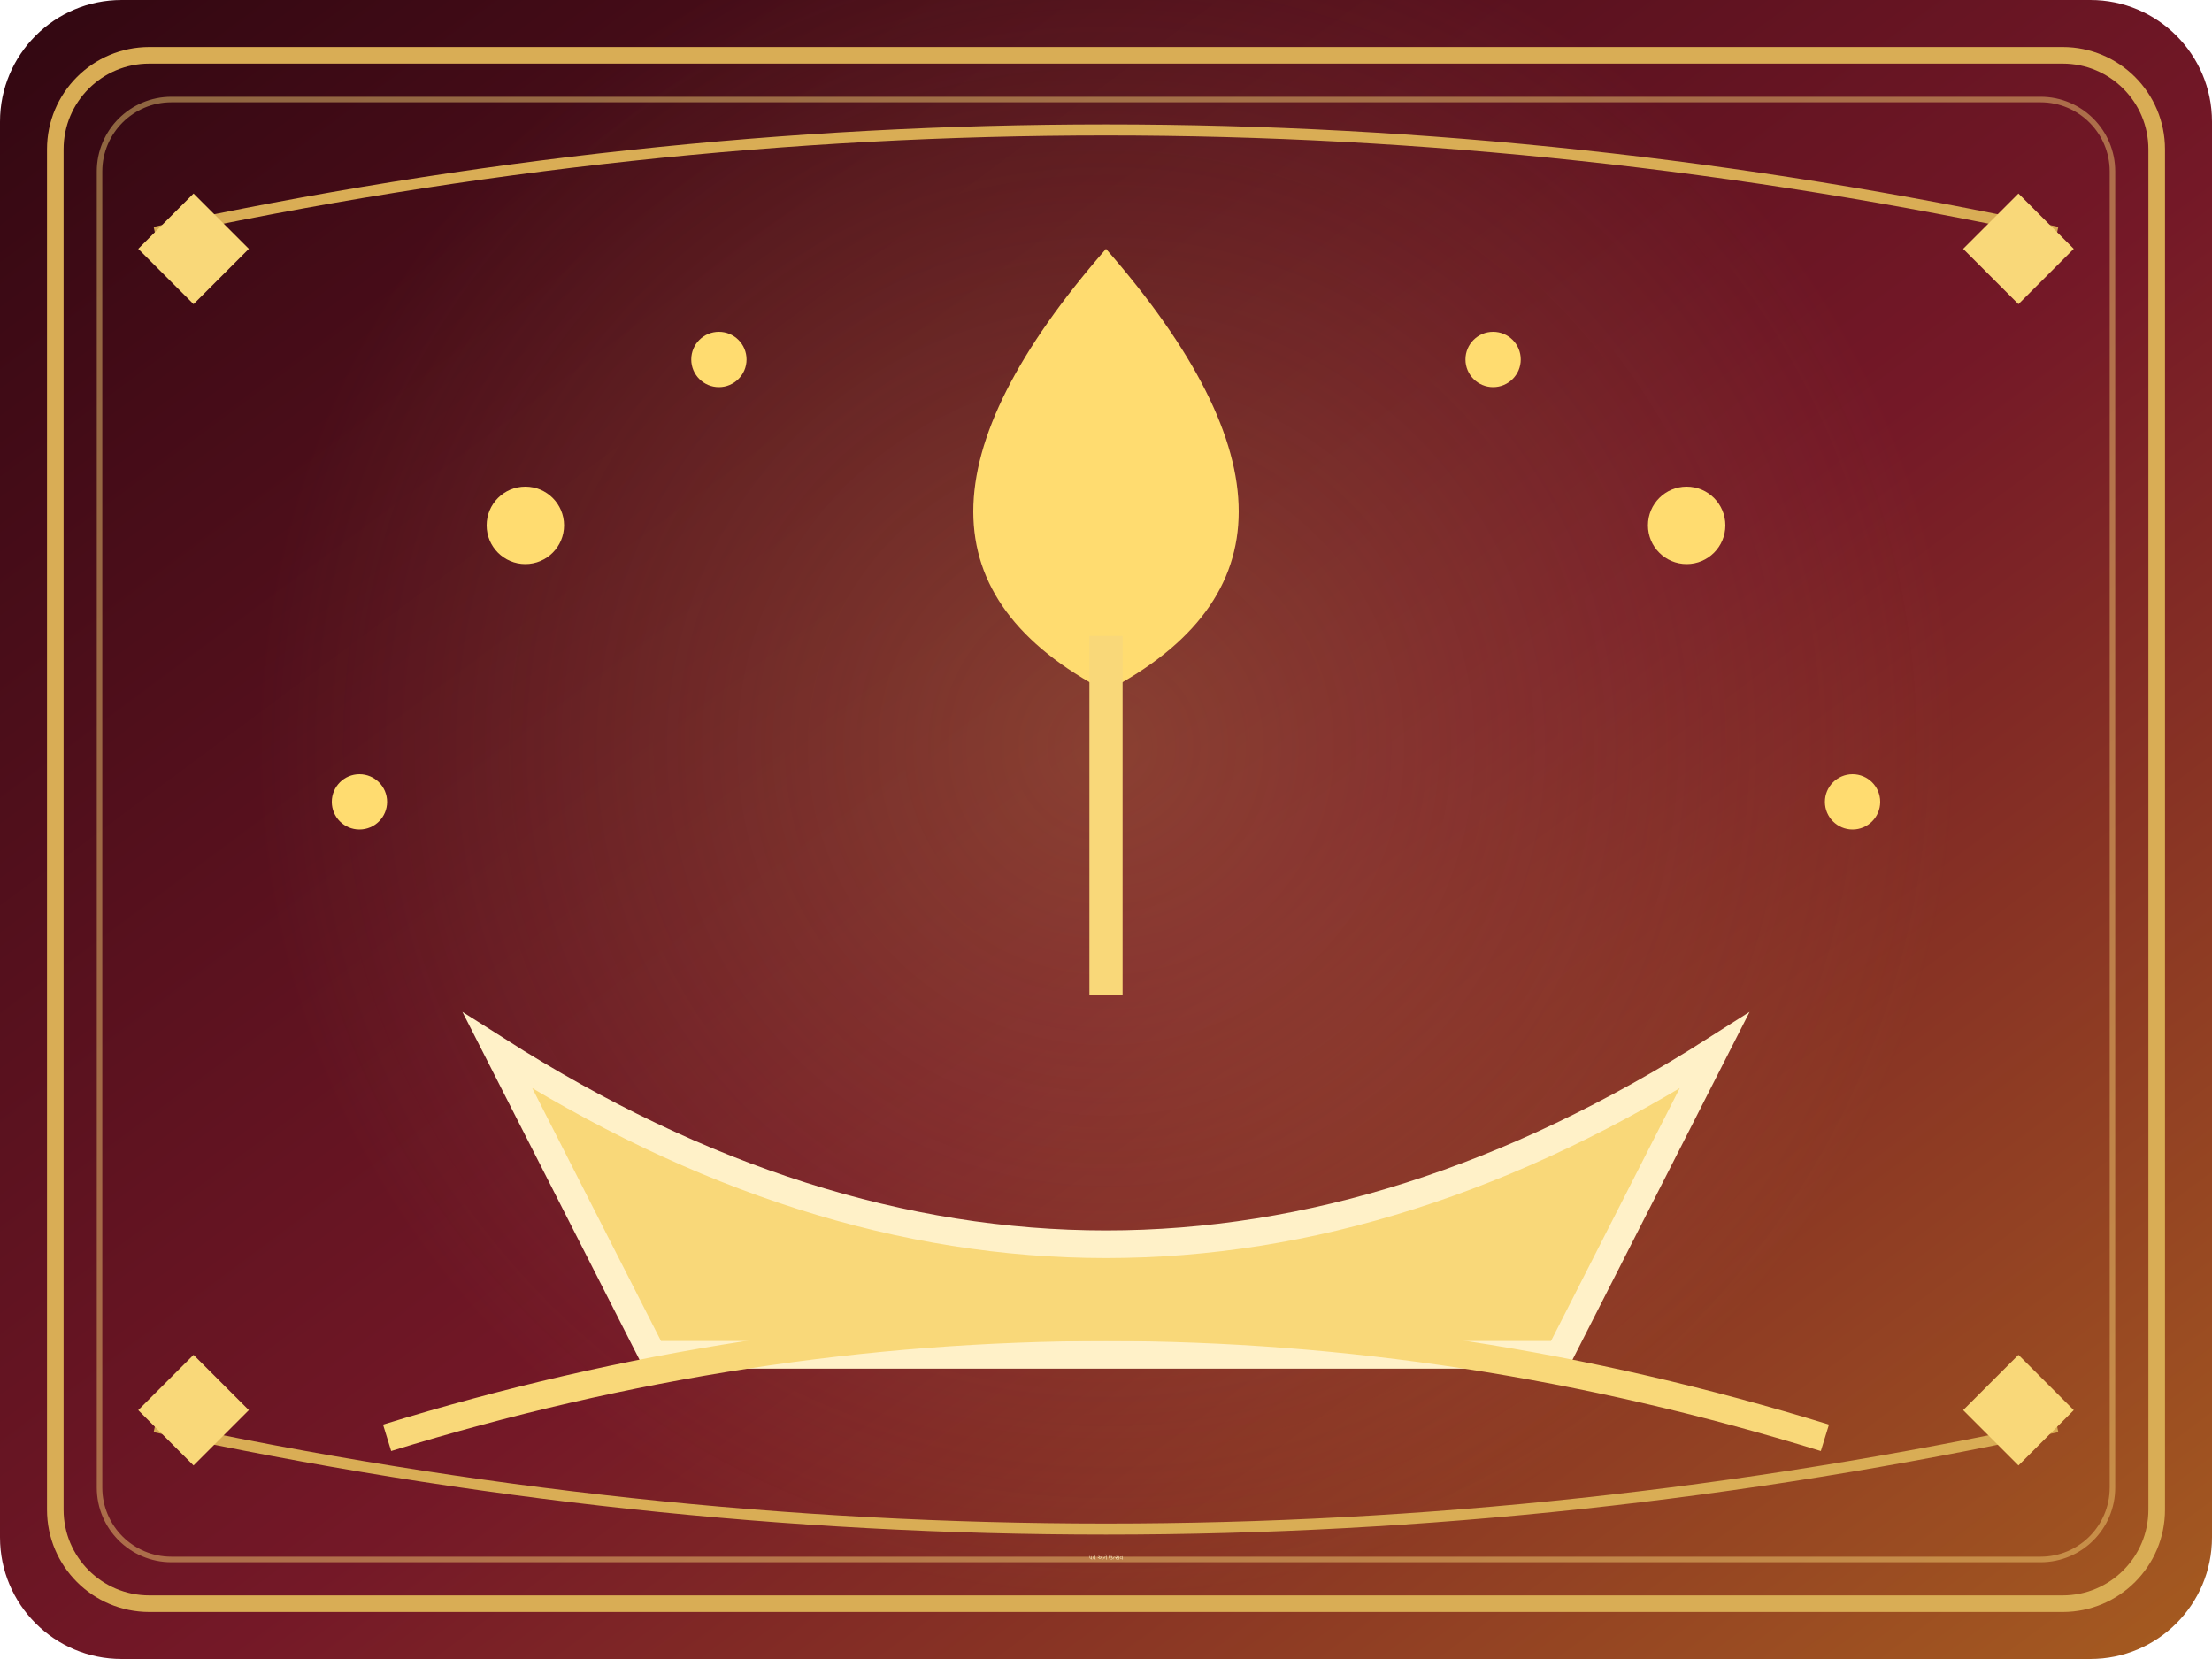
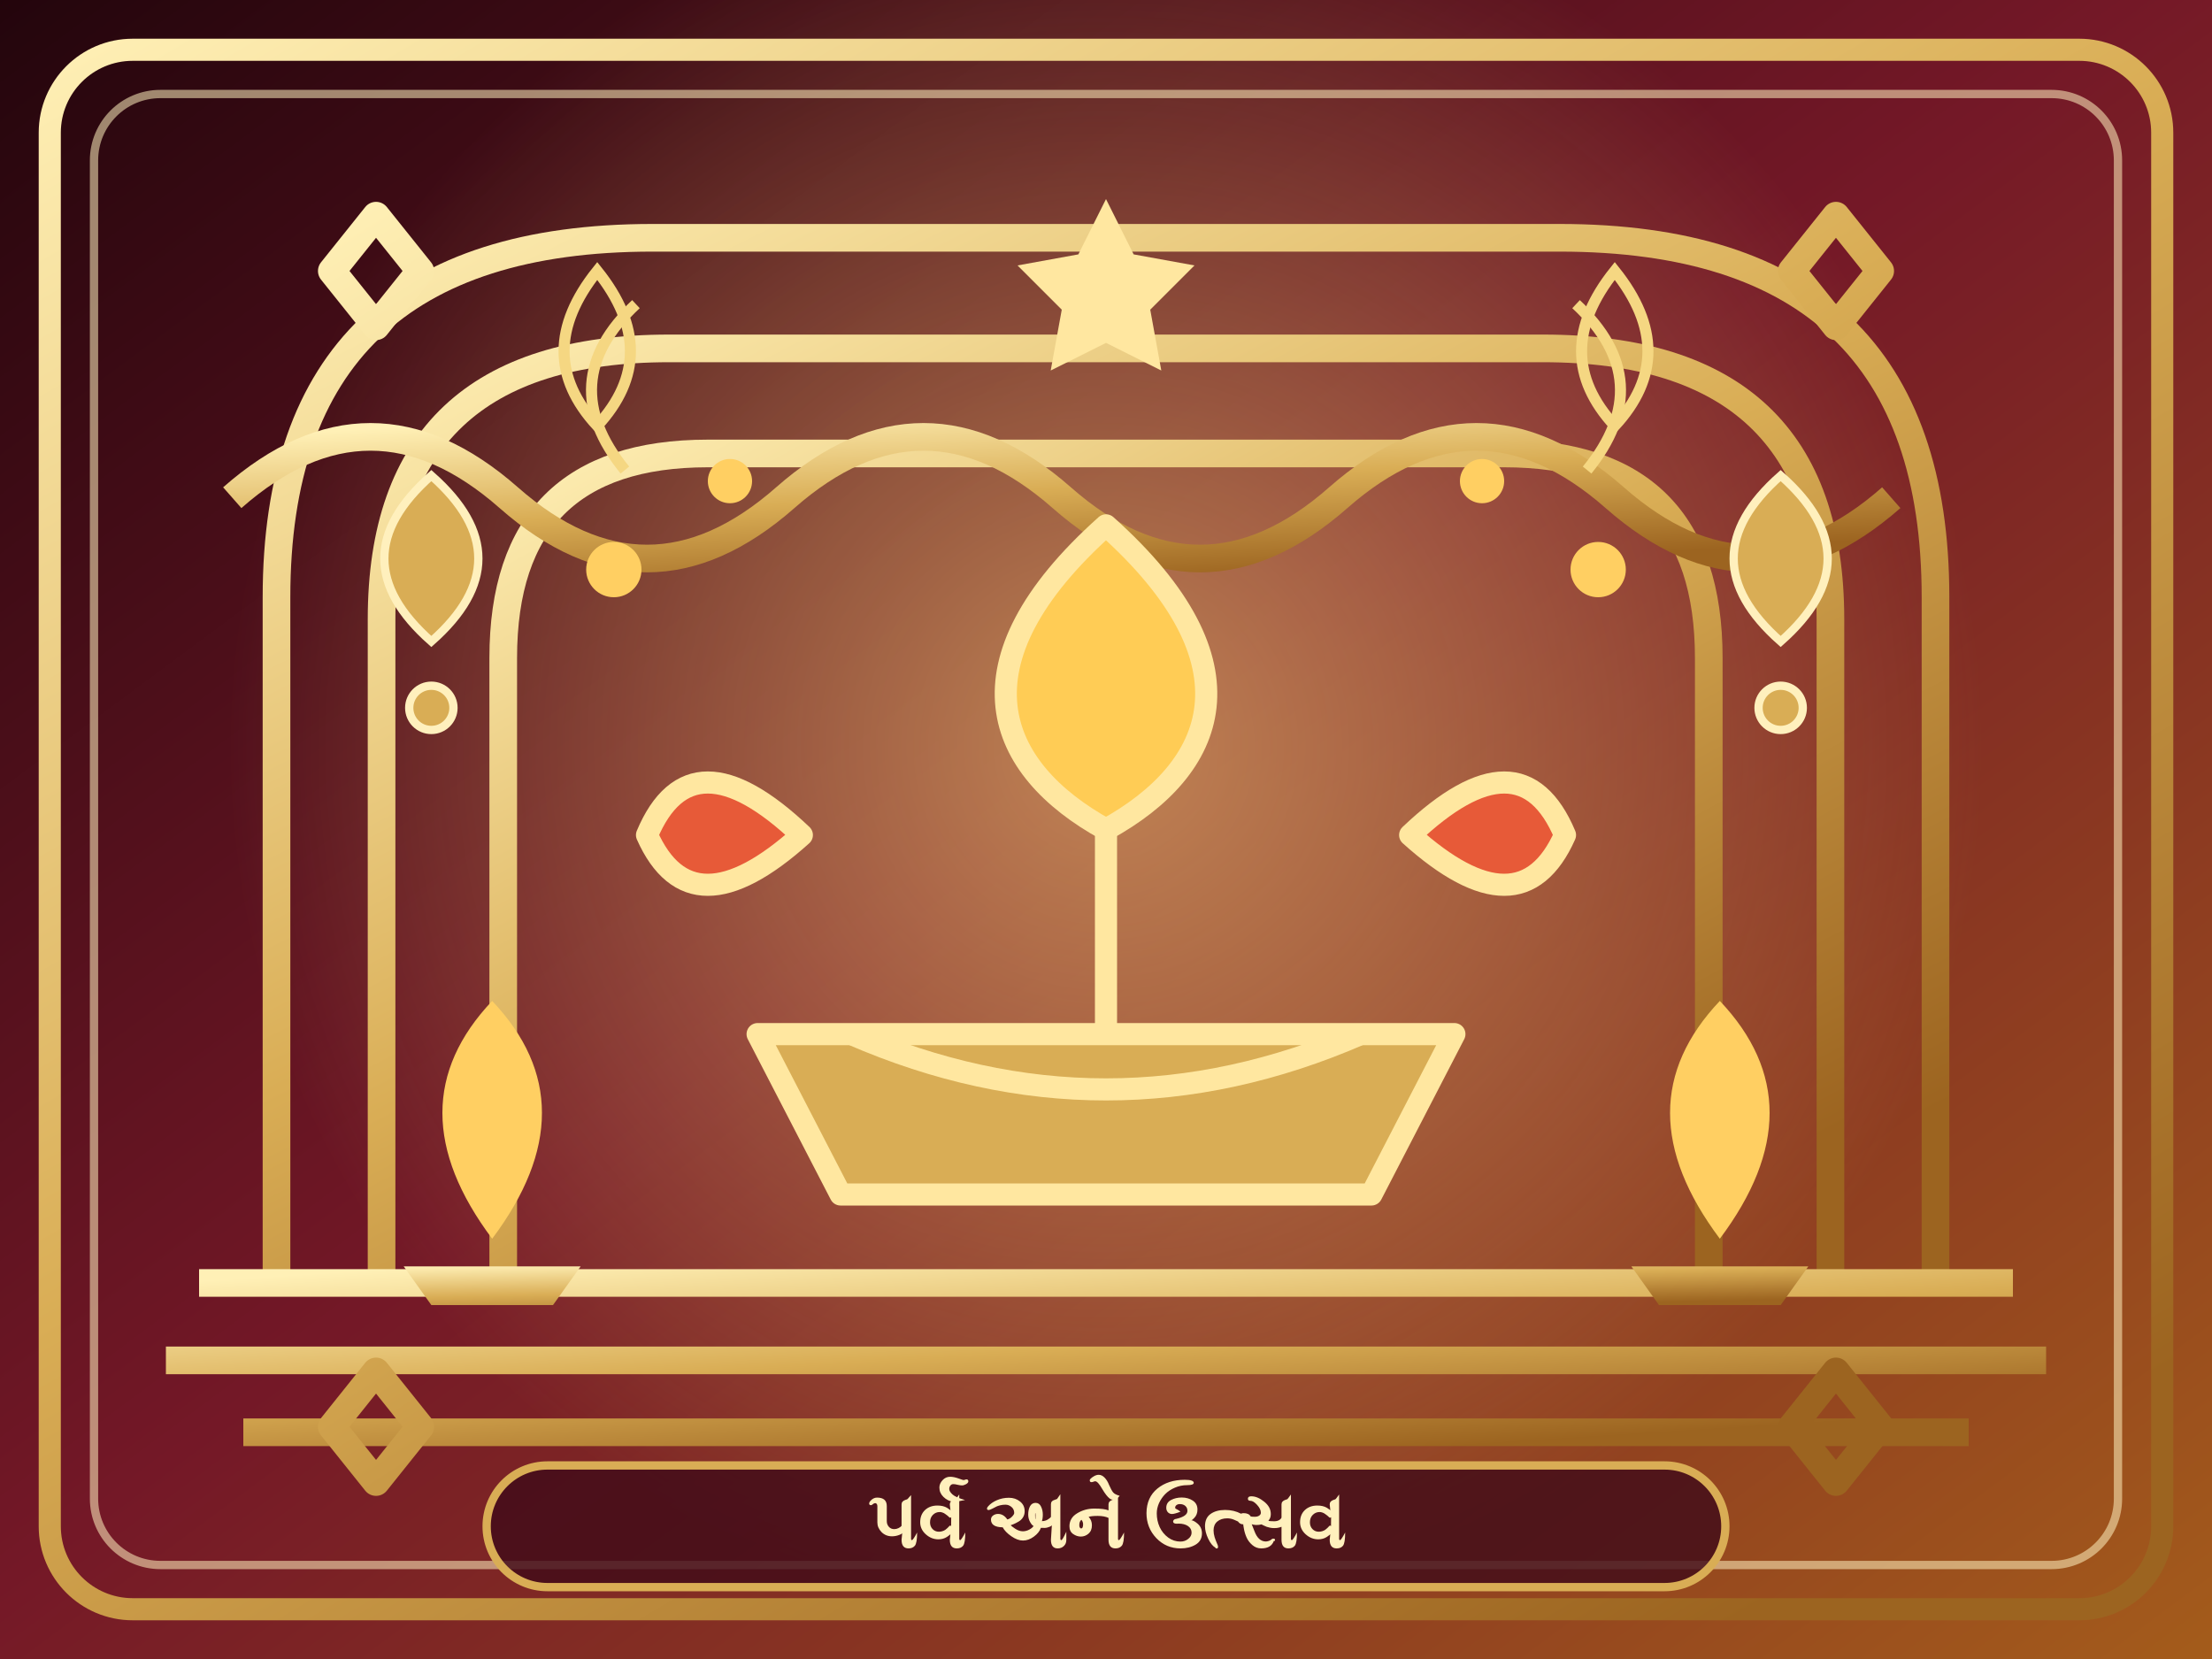
- <svg xmlns="http://www.w3.org/2000/svg" viewBox="0 0 400 300" role="img" aria-label="Festival cover">
+ <svg xmlns="http://www.w3.org/2000/svg" viewBox="0 0 400 300" role="img" aria-label="પર્વ અને ઉત્સવ">
  <defs>
    <linearGradient id="bg" x1="0" y1="0" x2="1" y2="1">
-       <stop stop-color="#310711" />
-       <stop offset=".55" stop-color="#741827" />
-       <stop offset="1" stop-color="#a65c20" />
+       <stop stop-color="#23050c" />
+       <stop offset=".48" stop-color="#741827" />
+       <stop offset="1" stop-color="#a45c1b" />
+     </linearGradient>
+     <linearGradient id="gold" x1="0" y1="0" x2="0.8" y2="1">
+       <stop stop-color="#fff0b6" />
+       <stop offset=".5" stop-color="#d9ad55" />
+       <stop offset="1" stop-color="#9c6420" />
    </linearGradient>
    <radialGradient id="glow">
-       <stop stop-color="#d9ad55" stop-opacity=".28" />
-       <stop offset="1" stop-color="#d9ad55" stop-opacity="0" />
+       <stop stop-color="#ffdc7a" stop-opacity=".55" />
+       <stop offset="1" stop-color="#ffdc7a" stop-opacity="0" />
    </radialGradient>
  </defs>
-   <rect width="400" height="300" rx="22" fill="url(#bg)" />
-   <circle cx="200" cy="135" r="155" fill="url(#glow)" />
-   <rect x="10" y="10" width="380" height="280" rx="17" fill="none" stroke="#d9ad55" stroke-width="3" />
-   <rect x="18" y="18" width="364" height="264" rx="13" fill="none" stroke="#f9d879" stroke-opacity=".45" />
-   <path d="M28 42Q200 5 372 42M28 258Q200 295 372 258" fill="none" stroke="#d9ad55" stroke-width="2" />
-   <path d="M200 45q-48 55 0 80q48-25 0-80z" fill="#ffdc70" />
-   <path d="M90 190q110 70 220 0l-28 55H118z" fill="#f9d879" stroke="#fff1c8" stroke-width="5" />
-   <path d="M200 115v65" stroke="#f9d879" stroke-width="6" />
-   <g fill="#ffdc70">
-     <circle cx="95" cy="95" r="7" />
-     <circle cx="305" cy="95" r="7" />
-     <circle cx="65" cy="145" r="5" />
-     <circle cx="335" cy="145" r="5" />
-     <circle cx="130" cy="65" r="5" />
-     <circle cx="270" cy="65" r="5" />
+   <rect width="400" height="300" fill="url(#bg)" />
+   <circle cx="200" cy="135" r="160" fill="url(#glow)" />
+   <rect x="9" y="9" width="382" height="282" rx="15" fill="none" stroke="url(#gold)" stroke-width="4" />
+   <rect x="17" y="17" width="366" height="266" rx="12" fill="none" stroke="#fff0bd" stroke-opacity=".55" stroke-width="1.5" />
+   <g fill="none" stroke="url(#gold)" stroke-width="5" stroke-linejoin="round">
+     <path d="M50 231V108Q50 43 118 43H282Q350 43 350 108V231" />
+     <path d="M69 231V112Q69 63 121 63H279Q331 63 331 112V231" />
+     <path d="M91 231V119Q91 82 128 82H272Q309 82 309 119V231" />
+     <path d="M36 232h328M30 246h340M44 259h312" />
+     <path d="M42 90q25-22 50 0t50 0 50 0 50 0 50 0 50 0" />
+     <path d="M68 39l8 10-8 10-8-10zM332 39l8 10-8 10-8-10zM68 248l8 10-8 10-8-10zM332 248l8 10-8 10-8-10z" />
  </g>
-   <path d="M70 260q130-40 260 0" fill="none" stroke="#f9d879" stroke-width="5" />
-   <path d="M35 35l10 10-10 10-10-10zM365 35l10 10-10 10-10-10zM35 245l10 10-10 10-10-10zM365 245l10 10-10 10-10-10z" fill="#f9d879" />
-   <text x="200" y="282" fill="#fff1c8" font-size="1" text-anchor="middle">પર્વ અને ઉત્સવ</text>
+   <g fill="#d9ad55" stroke="#fff0bd" stroke-width="1.5">
+     <path d="M78 116q-17-15 0-30 17 15 0 30z" />
+     <path d="M322 116q-17-15 0-30 17 15 0 30z" />
+     <circle cx="78" cy="128" r="4" />
+     <circle cx="322" cy="128" r="4" />
+   </g>
+   <g fill="none" stroke="#f5d782" stroke-width="2">
+     <path d="M108 49q-12 15 0 28 12-13 0-28zm184 0q-12 15 0 28 12-13 0-28z" />
+     <path d="M115 55q-15 14-2 30m172-30q15 14 2 30" />
+   </g>
+   <g stroke="#ffe7a0" stroke-width="4" stroke-linejoin="round">
+     <path d="M200 95c-28 25-20 44 0 55 20-11 28-30 0-55z" fill="#ffcc55" />
+     <path d="M145 151q-20-19-28 0 8 18 28 0zm110 0q20-19 28 0-8 18-28 0z" fill="#e75a38" />
+     <path d="M137 187h126l-15 29h-96z" fill="#d9ad55" />
+     <path d="M154 187q46 20 92 0" fill="none" />
+     <path d="M200 150v36" fill="none" />
+   </g>
+   <g fill="#ffcf62">
+     <circle cx="111" cy="103" r="5" />
+     <circle cx="289" cy="103" r="5" />
+     <circle cx="132" cy="87" r="4" />
+     <circle cx="268" cy="87" r="4" />
+   </g>
+   <g>
+     <path d="M89 224q-18-24 0-43 18 19 0 43zM311 224q-18-24 0-43 18 19 0 43z" fill="#ffcf62" />
+     <path d="M73 229h32l-5 7H78zM295 229h32l-5 7h-22z" fill="url(#gold)" />
+     <path d="M200 36l5 10 11 2-8 8 2 11-10-5-10 5 2-11-8-8 11-2z" fill="#ffe7a0" />
+   </g>
+   <rect x="88" y="265" width="224" height="22" rx="11" fill="#410c19" fill-opacity=".82" stroke="#d9ad55" stroke-width="1.5" />
+   <text x="200" y="280" text-anchor="middle" font-family="serif" font-size="14" font-weight="700" fill="#fff0bd">પર્વ અને ઉત્સવ</text>
</svg>
